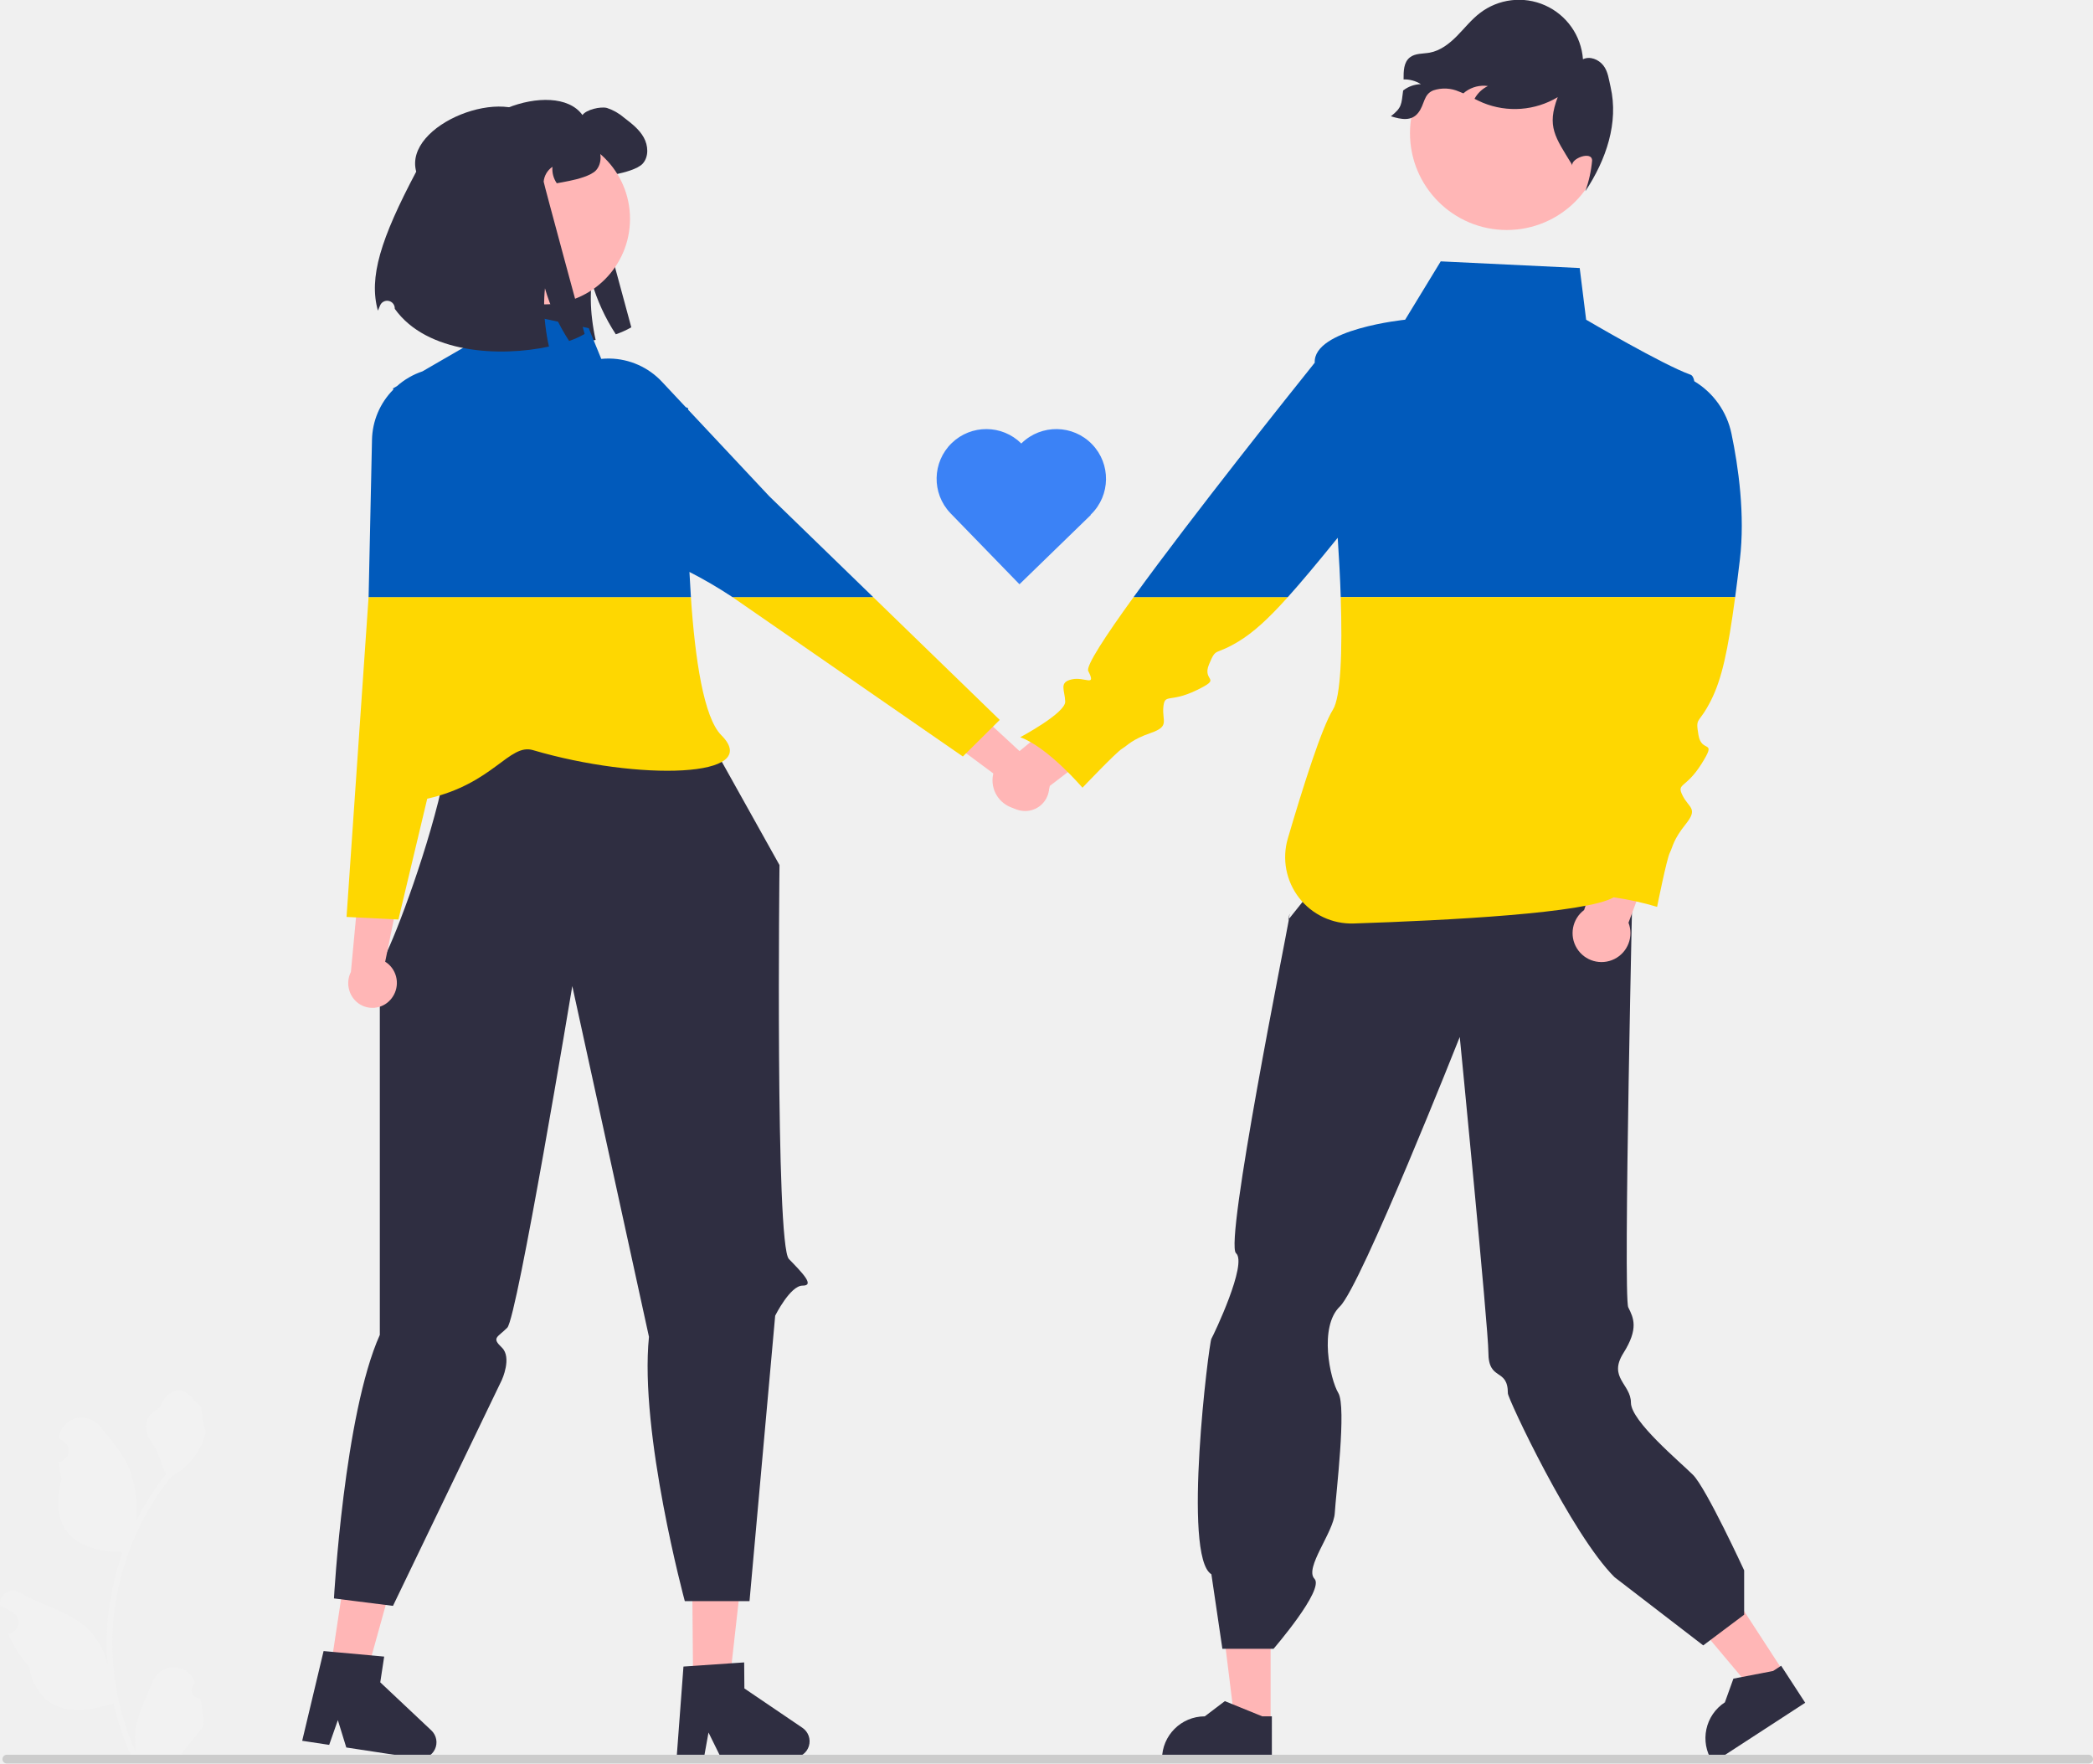
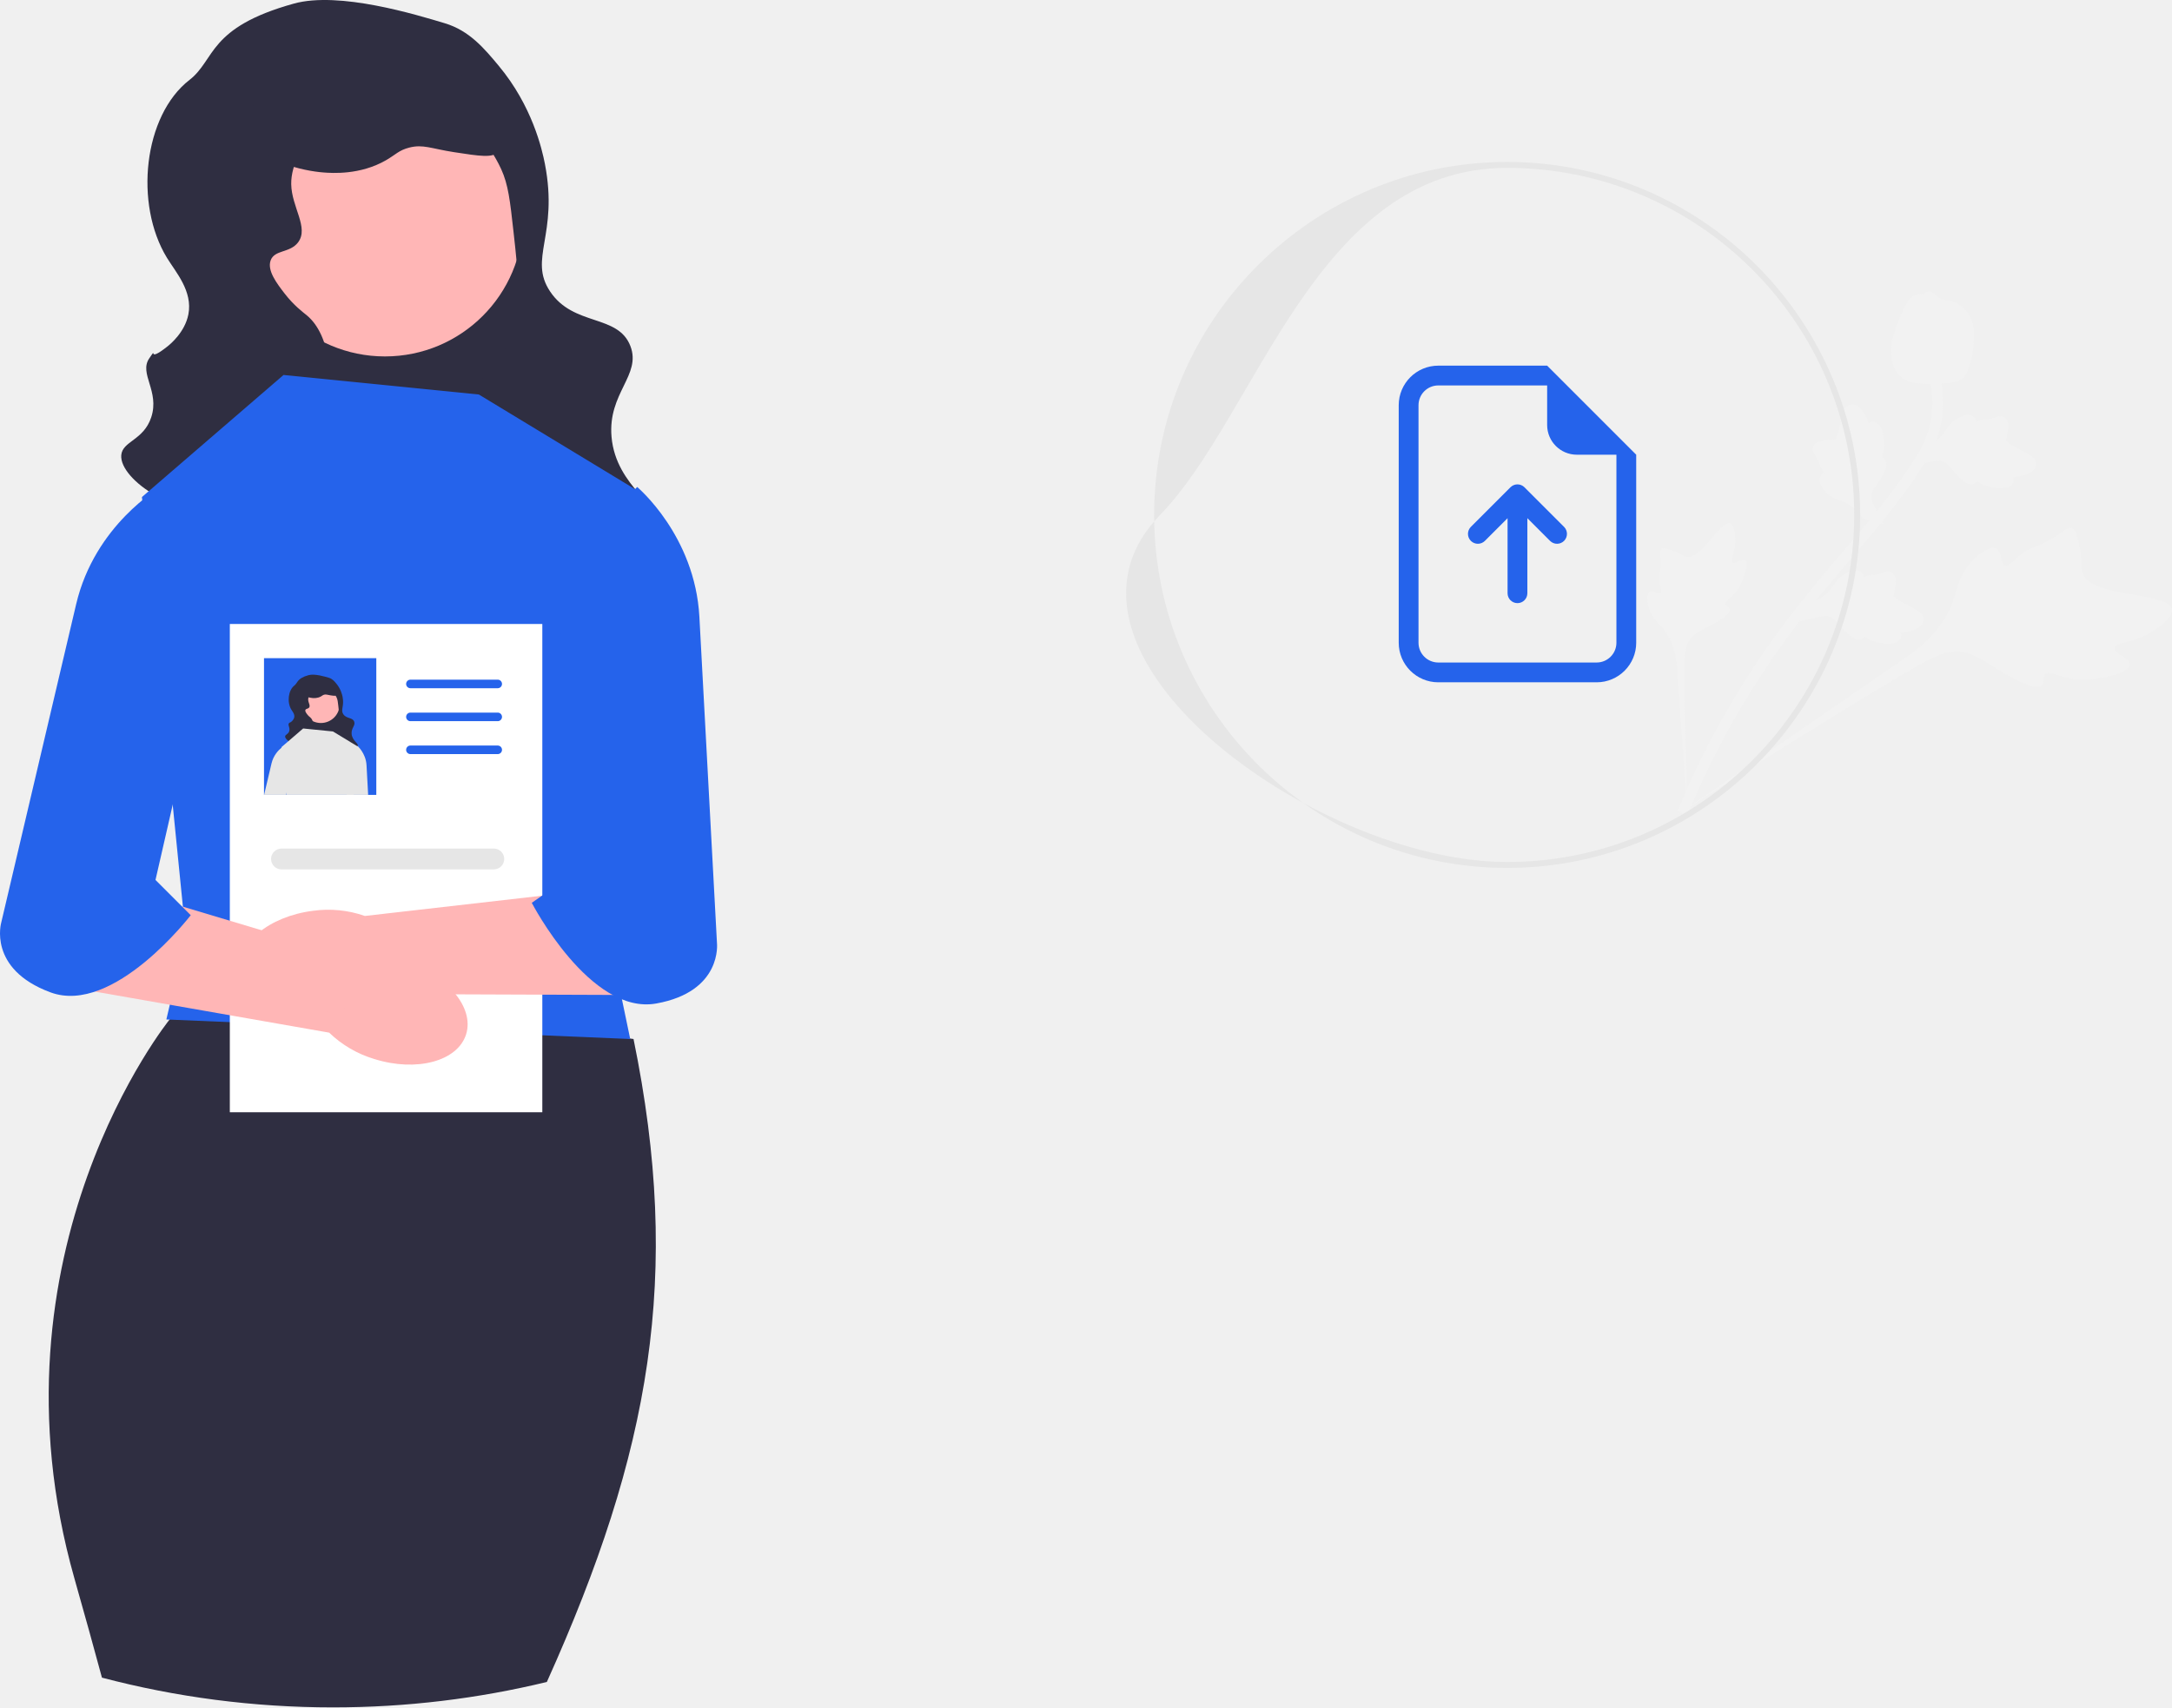
- <svg xmlns="http://www.w3.org/2000/svg" data-name="Layer 1" width="567.338" height="478.016" viewBox="0 0 567.338 478.016">
-   <path d="M441.806,255.712c-3.529-12.867,24.936-23.901,32.41-13.539,1.039-1.473,4.881-2.368,6.643-1.916a13.744,13.744,0,0,1,4.691,2.675c1.988,1.527,4.049,3.109,5.269,5.305,1.229,2.187,1.419,5.17-.235,7.068-1.311,1.509-5.179,2.485-7.149,2.883-1.374.28-2.531.506-3.525.669a6.739,6.739,0,0,1-1.175-4.456,5.47,5.47,0,0,0-2.386,4.013c-.027.334,11.108,41.304,11.108,41.304a24.287,24.287,0,0,1-4.203,1.889,52.848,52.848,0,0,1-6.553-14.28,45.762,45.762,0,0,0,.127,10.168,55.948,55.948,0,0,0,.958,5.631c-13.232,2.856-33.133,1.916-41.792-10.231l-.004-.151a2.067,2.067,0,0,0-3.993-.721c-.21.536-.403 1-.576,1.369C428.9,284.371,432.163,273.932,441.806,255.712Z" transform="translate(-316.3312 -210.9919)" fill="#2f2e41" />
-   <polygon points="187.875 456.283 197.734 456.2 202.098 417.287 187.548 417.41 187.875 456.283" fill="#ffb6b6" />
-   <path d="M533.853,679.343,518.108,668.663l-.059-7.055-3.386.227-10.496.724-2.573.171-1.868,24.935,7.396-.067,1.26-6.991,3.431,6.956,19.601-.164a4.408,4.408,0,0,0,2.439-8.055Z" transform="translate(-316.3312 -210.9919)" fill="#2f2e41" />
-   <polygon points="89.571 452.439 99.318 453.92 109.798 416.192 95.412 414.006 89.571 452.439" fill="#ffb6b6" />
-   <path d="M433.261,680.048l-13.853-13.042,1.06-6.975-3.379-.313-10.477-.95-2.568-.239-5.798,24.323,7.313,1.107,2.353-6.703,2.285,7.412,19.379,2.947a4.408,4.408,0,0,0,3.685-7.566Z" transform="translate(-316.3312 -210.9919)" fill="#2f2e41" />
-   <path d="M499.672,395.413l27.953,50.064s-1.166,102.965,2.549,106.784,7.078,7.244,3.715,7.213-7.434,8.153-7.434,8.153l-6.957,77.364h-17.543s-12.344-45.623-9.713-71.64l-20.782-95.077S456.528,568.188,453.837,570.879s-4.314,2.672-1.484,5.372,0,8.808,0,8.808l-29.498,61.221-16-2.018s2.774-49.979,12.433-71.435V471.432c-.728,8.693,33.303-79.296,12.493-72.691C438.365,396.651,499.672,395.413,499.672,395.413Z" transform="translate(-316.3312 -210.9919)" fill="#2f2e41" />
-   <path d="M422.318,481.805a6.821,6.821,0,0,0-.702-9.488,6.544,6.544,0,0,0-.876-.634l4.751-23.317-10.984-6.574-3.055,32.646a6.802,6.802,0,0,0,1.568,8.155,6.51,6.51,0,0,0,9.183-.651Q422.262,481.874,422.318,481.805Z" transform="translate(-316.3312 -210.9919)" fill="#ffb6b6" />
-   <path d="M593.233,430.754a6.821,6.821,0,0,1-5.816-7.529,6.543,6.543,0,0,1,.228-1.057l-19.113-14.177,3.782-12.229,24.082,22.251a6.802,6.802,0,0,1,4.281,7.116,6.51,6.51,0,0,1-7.268,5.651Q593.321,430.767,593.233,430.754Z" transform="translate(-316.3312 -210.9919)" fill="#ffb6b6" />
-   <circle cx="147.594" cy="59.322" r="23.183" fill="#ffb6b6" />
-   <path d="M437.826,245.399" transform="translate(-316.3312 -210.9919)" fill="#2f2e41" />
-   <polygon points="483.533 453.271 475.415 458.549 451.193 429.75 463.174 421.96 483.533 453.271" fill="#ffb6b6" />
-   <path d="M805.657,672.546,780.694,688.777l-.205-.316a11.59,11.59,0,0,1,3.398-16.034l.001-0,2.31-6.424,10.757-2.072,2.179-1.417Z" transform="translate(-316.3312 -210.9919)" fill="#2f2e41" />
-   <polygon points="344.417 467.102 334.734 467.101 330.128 429.753 344.419 429.754 344.417 467.102" fill="#ffb6b6" />
-   <path d="M661.089,688.195l-29.776-.001v-.377a11.59,11.59,0,0,1,11.59-11.589h.001l5.439-4.126,10.148,4.127,2.599 0Z" transform="translate(-316.3312 -210.9919)" fill="#2f2e41" />
-   <path d="M760.974,447.632l-86.829,1.909-8.607,10.758s.744-3.793.082.373-17.414,87.23-14.247,90.016-6.004,22.02-6.678,23.193-7.933,59.07,0,63.831l2.98,20.209h13.866s13.891-16.075,11.095-18.989,5.2-12.604,5.505-17.8,3.225-28.764.963-32.542-5.319-17.96.418-23.458,32.498-73.057,32.498-73.057,7.776,79.202,7.758,85.421c-.024,8.088,5.287,4.085,5.287,11.185,0,1.434,17.294,38.303,28.916,49.827l24.035,18.488,11.093-8.32v-12.018s-10.28-22.298-13.866-25.884-16.827-14.563-16.827-19.584-6.233-6.77-2.041-13.426,2.758-9.525,1.324-12.394,1.286-120.415,1.286-120.415Z" transform="translate(-316.3312 -210.9919)" fill="#2f2e41" />
-   <circle cx="408.437" cy="36.107" r="26.238" fill="#ffb6b6" />
-   <path d="M745.729,457.66l7.386-22.233,13.289,2.447-8.645,23.228a7.843,7.843,0,1,1-12.03-3.442Z" transform="translate(-316.3312 -210.9919)" fill="#ffb6b6" />
-   <path d="M592.555,414.694l18.096-14.878,9.942,9.152L600.901,424.017a7.843,7.843,0,1,1-8.346-9.323Z" transform="translate(-316.3312 -210.9919)" fill="#ffb6b6" />
-   <path d="M693.353,242.509c2.829.878,5.556,1.396,7.395-.924s1.359-4.973,4.095-6.092a9.679,9.679,0,0,1,6.989.324c.398.148.786.314,1.165.481.213-.185.425-.36.656-.527a8.337,8.337,0,0,1,6-1.461,8.18,8.18,0,0,0-3.633,3.467c.758.379,1.525.758,2.302,1.082a22.697,22.697,0,0,0,20.254-1.535c-3.032,7.987-.675,10.834,3.772,18.128l.176.425c-.444-1.913,5.371-4.123,5.371-1.35a33.125,33.125,0,0,1-1.849,8.32c5.704-8.588,9.069-18.636,6.859-28.278-.471-2.024-.684-4.197-1.969-5.842-1.285-1.636-3.651-2.598-5.519-1.673a17.396,17.396,0,0,0-27.992-12.48c-2.311,1.784-4.132,4.123-6.194,6.203s-4.502,3.975-7.386,4.493c-1.83.324-3.892.129-5.352,1.285-1.692,1.34-1.71,3.698-1.701,5.963a8.327,8.327,0,0,1,4.687,1.285,8.148,8.148,0,0,0-4.733,1.664.508.508,0,0,0-.074.055C696.172,239.328,696.375,240.133,693.353,242.509Z" transform="translate(-316.3312 -210.9919)" fill="#2f2e41" />
-   <path d="M370.59,671.321a2.269,2.269,0,0,1-1.645-3.933l.155-.618q-.031-.074-.062-.148a6.094,6.094,0,0,0-11.241.042c-1.839,4.428-4.179,8.864-4.756,13.546a18.029,18.029,0,0,0,.316,6.2,72.281,72.281,0,0,1-6.575-30.021,69.764,69.764,0,0,1,.433-7.783q.358-3.178.995-6.31a73.119,73.119,0,0,1,14.5-30.99,19.459,19.459,0,0,0,8.093-8.397,14.843,14.843,0,0,0,1.35-4.056c-.394.052-1.486-5.949-1.188-6.317-.549-.833-1.532-1.247-2.131-2.06-2.982-4.043-7.091-3.337-9.236,2.157-4.582,2.313-4.627,6.148-1.815,9.837,1.789,2.347,2.035,5.522,3.604,8.035-.162.207-.329.407-.491.614a73.591,73.591,0,0,0-7.681,12.169,30.592,30.592,0,0,0-1.826-14.21c-1.748-4.217-5.025-7.769-7.91-11.415a6.279,6.279,0,0,0-11.184,3.083q-.009.081-.017.161.643.363,1.259.77a3.078,3.078,0,0,1-1.241,5.602l-.063.01a30.626,30.626,0,0,0,.807,4.579c-3.702,14.316,4.29,19.53,15.701,19.764.252.129.497.258.749.381a75.115,75.115,0,0,0-4.043,19.028,71.243,71.243,0,0,0,.052,11.503l-.019-.136a18.826,18.826,0,0,0-6.427-10.87c-4.946-4.063-11.933-5.559-17.268-8.824a3.533,3.533,0,0,0-5.411,3.437l.022.143a20.677,20.677,0,0,1,2.319,1.117q.643.363,1.259.77a3.078,3.078,0,0,1-1.241,5.602l-.063.01c-.045.006-.084.013-.129.019a30.654,30.654,0,0,0,5.639,8.829c2.315,12.497,12.256,13.683,22.89,10.044h.006a75.093,75.093,0,0,0,5.044,14.726h18.02c.065-.2.123-.407.181-.607a20.474,20.474,0,0,1-4.986-.297c1.337-1.641,2.674-3.294,4.011-4.935a1.121,1.121,0,0,0,.084-.097c.678-.84,1.363-1.673,2.041-2.512l0-.001a29.99,29.99,0,0,0-.879-7.64Z" transform="translate(-316.3312 -210.9919)" fill="#f2f2f2" />
-   <path d="M316.999,687.818a1.186,1.186,0,0,0,1.19,1.19h564.29a1.19,1.19,0,1,0,0-2.38h-564.29A1.187,1.187,0,0,0,316.999,687.818Z" transform="translate(-316.3312 -210.9919)" fill="#ccc" />
-   <path d="M503.213,366.022c.111,2.279.242,4.56.394,6.82h11.261l-.161-.111A121.192,121.192,0,0,0,503.213,366.022Z" transform="translate(-316.3312 -210.9919)" fill="none" />
-   <path d="M410.267,459.537l14.065.698,7.806-32.744c17.946-4.035,22.203-15.069,28.655-13.17,28.622,8.426,62.638,7.533,51.062-4.042-4.746-4.746-7.11-20.5-8.248-37.437h-87.366Z" transform="translate(-316.3312 -210.9919)" fill="#fed701" />
-   <polygon points="198.537 161.851 260.993 205.057 270.992 195.141 236.689 161.851 198.537 161.851" fill="#fed701" />
-   <path d="M524.86,345.514,502.855,322.038c.007-.246.012-.386.012-.386l-.671-.317-6.401-6.829a19.867,19.867,0,0,0-14.211-6.326,20.389,20.389,0,0,0-2.273.092l-3.397-8.322-28.416-6.028-5.642,11.357-11.017,6.378a19.901,19.901,0,0,0-6.907,3.999l-1.076.623.08.327a19.838,19.838,0,0,0-5.77,13.604l-.914,42.49-.01.142h87.366c-.152-2.26-.283-4.541-.394-6.82a121.192,121.192,0,0,1,11.495,6.709l.161.111h38.152Z" transform="translate(-316.3312 -210.9919)" fill="#015abb" />
-   <path d="M611.318,392.877c2.271,4.488-.919,1.46-4.488,2.271-3.569.811-1.839,2.92-1.758,6.029s-12.194,9.652-12.194,9.652c7.489,2.677,16.87,13.681,16.87,13.681s9.085-9.571,10.734-10.571c1.649-1,2.569-2.46,7.787-4.272,5.218-1.811,3.028-3.19,3.407-7.029.379-3.839,1.649-1,8.976-4.542s1.379-2.19,3.407-7.029c2.028-4.84,1.379-2.19,7.976-6.191,3.965-2.405,7.904-5.937,13.384-12.033H623.607C615.895,383.496,610.644,391.544,611.318,392.877Z" transform="translate(-316.3312 -210.9919)" fill="#fed701" />
-   <path d="M787.938,362.778c1.465-12.211-.388-25.251-2.272-34.267a21.716,21.716,0,0,0-10.058-14.167c-.191-.979-.531-1.606-1.052-1.791-7.458-2.651-28.277-14.899-28.277-14.899l-1.745-14.006L706.86,281.837l-9.64,15.816s-24.972,2.51-24.509,11.652c-6.048,7.543-32.968,41.249-49.104,63.538h41.813c3.637-4.046,7.953-9.219,13.41-15.949.037-.046.072-.093.109-.139.367,5.456.649,10.914.817,16.088H786.67C787.076,369.808,787.494,366.474,787.938,362.778Z" transform="translate(-316.3312 -210.9919)" fill="#015abb" />
-   <path d="M786.67,372.843H679.756c.477,14.703.022,27.101-2.118,30.515-3.004,4.792-8.089,20.829-12.222,34.91a17.995,17.995,0,0,0,17.859,23.046c25.642-.845,63.164-2.802,70.477-7.093a81.014,81.014,0,0,1,11.758,2.584s2.588-12.94,3.45-14.665c.863-1.725.863-3.45,4.313-7.764,3.451-4.313.863-4.313-.863-7.764-1.725-3.45.863-1.725,5.176-8.626,4.313-6.901,0-2.588-.863-7.764-.863-5.176,0-2.588,3.451-9.489C783.033,395.016,784.708,387.513,786.67,372.843Z" transform="translate(-316.3312 -210.9919)" fill="#fed701" />
-   <path d="M429.153,257.519c-3.529-12.867,24.936-23.901,32.41-13.539,1.039-1.473,4.881-2.368,6.643-1.916a13.744,13.744,0,0,1,4.691,2.675c1.988,1.527,4.049,3.109,5.269,5.305,1.229,2.187,1.419,5.17-.235,7.068-1.311,1.509-5.179,2.485-7.149,2.883-1.374.28-2.531.506-3.525.669a6.739,6.739,0,0,1-1.175-4.456,5.47,5.47,0,0,0-2.386,4.013c-.027.334,11.108,41.304,11.108,41.304a24.287,24.287,0,0,1-4.203,1.889,52.848,52.848,0,0,1-6.553-14.28,45.762,45.762,0,0,0,.127,10.168,55.95,55.95,0,0,0,.958,5.631c-13.232,2.856-33.133,1.916-41.792-10.231l-.004-.151a2.067,2.067,0,0,0-3.993-.721c-.21.536-.403 1-.576,1.369C416.247,286.179,419.51,275.74,429.153,257.519Z" transform="translate(-316.3312 -210.9919)" fill="#2f2e41" />
-   <path d="M593.272,331.109l0,0c-.034.033-.065.067-.098.1a13.472,13.472,0,0,0-18.874-.102l0,0a13.472,13.472,0,0,0-.401,18.921l-.003.003.126.13,0,0,18.649,19.202L612.003,350.587l-.054-.055c.032-.031.066-.06.099-.091l0,0a13.474,13.474,0,0,0,.278-19.054l0,0A13.474,13.474,0,0,0,593.272,331.109Z" transform="translate(-316.3312 -210.9919)" fill="#3b82f6" />
+ <svg xmlns="http://www.w3.org/2000/svg" width="732.198" height="575.594" viewBox="0 0 732.198 575.594">
+   <g>
+     <rect x="88.319" y="73.528" width="95.624" height="90.678" transform="translate(-12.96953 16.73948) rotate(-6.71736)" fill="#2f2e41" />
+     <circle cx="129.773" cy="73.535" r="46.624" fill="#ffb6b6" />
+     <path d="M99.033,1.22h0c-29.055,8.066-26.349,18.897-35.152,25.721-15.51,12.024-18.676,41.842-7.602,59.968,2.959,4.843,8.748,11.243,7.226,19.07-1.169,6.008-6.101,10.052-7.03,10.788-7.603,6.029-2.957-.625-6.164,4.046-3.54,5.156,3.574,11.013,.677,19.841-2.569,7.827-9.739,8.036-10.112,12.812-.641,8.223,19.481,22.235,38.722,18.68,17.131-3.165,28.237-19.271,30.913-33.522,1.793-9.547,1.168-25.531-7.132-32.362-1.164-.958-4.306-3.24-7.514-7.415-2.538-3.304-5.879-7.654-4.625-11.076,1.336-3.646,6.488-2.416,9.246-6.069,3.74-4.954-2.212-11.878-2.314-19.648-.172-13.157,16.403-30.959,36.211-30.826,22.471,.15,33.431,23.276,34.581,25.808,2.384,5.249,2.971,10.531,4.144,21.093,1.684,15.158,2.74,24.658-.862,34.963-5.181,14.822-14.063,14.332-15.311,25.044-1.946,16.702,18.132,30.88,20.424,32.456,16.986,11.684,40.719,13.003,43.921,6.447,2.886-5.907-13.629-12.623-15.126-29.76-1.297-14.851,10.147-20.773,6.353-30.63-4.177-10.85-19.132-6.501-27.067-18.393-7.407-11.1,2.908-18.957-1.739-42.957-.983-5.077-4.323-19.587-15.511-33.035-4.929-5.924-9.942-11.95-18.302-14.445-9.359-2.794-35.486-10.867-50.855-6.601l-0,0Z" fill="#2f2e41" />
+     <path d="M84.207,44.469c2.395,9.998,18.206,13.173,24.852,13.674,2.815,.212,12.326,.928,21.093-4.144,3.24-1.875,4.327-3.353,7.801-4.239,4.703-1.199,7.324,.335,15.122,1.539,8.671,1.339,13.006,2.009,14.929-.098,3.143-3.444-.714-13.045-5.589-19.263-9.014-11.497-23.296-13.703-29.957-14.733-7.61-1.176-23.053-3.562-35.829,5.88-1.708,1.262-14.856,11.226-12.422,21.384h0Z" fill="#2f2e41" />
+   </g>
+   <g>
+     <path d="M717.9,224.129c.216-2.364-5.309-3.663-5.003-5.728,.305-2.058,5.896-1.484,11.915-5.06,1.085-.645,7.925-4.709,7.351-7.905-1.088-6.059-27.856-3.672-30.227-12.506-.52-1.939,.079-4.624-1.337-10.712-.563-2.422-1.05-3.684-2.1-4.105-1.49-.598-2.812,1.019-6.568,3.361-5.633,3.512-6.616,2.343-10.674,5.461-3.012,2.315-4.053,4.175-5.327,3.762-1.804-.585-.885-4.687-2.941-5.747-2.097-1.082-5.876,1.734-8.211,4.201-4.381,4.629-4.945,9.366-6.473,13.672-1.66,4.679-5.235,11.035-13.862,17.453l-78.639,54.194c16.539-10.829,62.76-39.876,80.739-50.088,5.19-2.948,10.635-5.808,16.459-4.278,5.607,1.473,10.891,6.838,19.897,10.54,1.052,.432,3.995,1.598,5.366,.363,1.133-1.022,.159-2.754,1.203-3.723,1.4-1.3,4.288,.761,9.089,1.566,3.385,.567,6,.221,8.249-.077,.678-.09,10.807-1.494,11.094-4.64l-0-0-0,0Z" fill="#f2f2f2" />
+     <path d="M588.305,188.847c-1.098-.788-3.329,1.549-4.255,.803-.922-.743,.973-3.322,.954-7.308-.003-.719-.024-5.249-1.759-5.889-3.288-1.214-9.839,12.612-14.86,11.227-1.102-.304-2.247-1.373-5.643-2.435-1.351-.422-2.111-.547-2.621-.154-.723,.559-.311,1.674-.246,4.194,.099,3.778-.759,3.923-.399,6.814,.267,2.146,.88,3.194,.309,3.7-.807,.717-2.556-.918-3.669-.215-1.136,.717-.844,3.384-.307,5.242,1.008,3.486,3.17,5.13,4.843,7.122,1.817,2.165,3.906,5.753,4.566,11.839l3.909,54.233c-.543-11.242-1.463-42.308-1.288-54.079,.051-3.398,.218-6.896,2.65-9.313,2.341-2.327,6.499-3.372,10.914-6.724,.516-.392,1.937-1.5,1.726-2.529-.174-.851-1.306-.873-1.48-1.665-.234-1.062,1.611-1.885,3.391-4.009,1.255-1.498,1.84-2.881,2.343-4.071,.152-.359,2.385-5.735,.923-6.784l-0,0-0,0Z" fill="#f2f2f2" />
+     <path d="M606.598,209.551l3.6-6.365,.624-.228c2.888-1.055,5.057-2.557,6.45-4.464,.222-.303,.427-.618,.637-.938,.832-1.269,1.865-2.847,3.949-4.051,1.164-.669,4.08-2.059,5.759-.411,.456,.438,.671,.949,.765,1.433,.092-.037,.185-.074,.286-.114,1.235-.471,1.978-.518,2.693-.564,.55-.035,1.117-.071,2.176-.362,.465-.127,.848-.257,1.172-.365,.979-.327,2.202-.676,3.315,.15,1.159,.925,1.069,2.372,1.01,3.33-.104,1.709-.378,2.797-.56,3.519-.067,.263-.141,.56-.146,.665-.025,.848,3.503,2.591,4.827,3.254,2.981,1.481,5.56,2.762,5.294,5.126-.189,1.691-1.841,2.913-5.048,3.724-.999,.252-1.921,.326-2.702,.341,.238,.554,.336,1.209,.052,1.922h0c-.674,1.686-2.936,2.229-6.724,1.619-.942-.149-2.208-.354-3.671-1.071-.689-.338-1.259-.712-1.741-1.039-.207,.266-.485,.515-.872,.699-1.136,.543-2.459,.235-3.915-.974-1.619-1.306-2.773-2.63-3.792-3.796-.891-1.017-1.66-1.89-2.417-2.364-1.417-.861-3.225-.536-5.442-.022l-5.58,1.346-0-0,0-0Z" fill="#f2f2f2" />
+     <path d="M635.022,176.708l-7.07-1.868-.379-.546c-1.753-2.526-3.756-4.243-5.954-5.107-.349-.137-.706-.257-1.069-.379-1.439-.483-3.227-1.082-4.92-2.792-.943-.956-3.027-3.424-1.859-5.467,.308-.552,.748-.89,1.192-1.104-.06-.08-.118-.161-.182-.248-.769-1.075-1.003-1.781-1.228-2.462-.174-.523-.352-1.062-.902-2.013-.241-.417-.464-.756-.65-1.041-.564-.864-1.213-1.959-.695-3.245,.601-1.355,2.023-1.636,2.965-1.822,1.68-.333,2.802-.344,3.546-.351,.272-.002,.578-.005,.681-.028,.827-.191,1.617-4.045,1.923-5.494,.676-3.259,1.262-6.078,3.615-6.421,1.684-.247,3.284,1.042,4.882,3.939,.497,.902,.802,1.775,1.015,2.527,.475-.371,1.084-.632,1.846-.538h0c1.802,.225,2.901,2.274,3.272,6.094,.095,.949,.217,2.226-.105,3.823-.152,.752-.369,1.398-.563,1.948,.31,.133,.621,.339,.897,.666,.813,.961,.851,2.319,.051,4.034-.852,1.898-1.841,3.349-2.71,4.631-.758,1.119-1.407,2.085-1.674,2.938-.473,1.589,.3,3.255,1.359,5.269l2.718,5.056-0-0-0,0Z" fill="#f2f2f2" />
+     <path d="M644.513,157.148l3.6-6.365,.624-.228c2.888-1.055,5.057-2.557,6.45-4.464,.222-.303,.427-.618,.637-.938,.832-1.269,1.865-2.847,3.949-4.051,1.164-.669,4.08-2.059,5.759-.411,.456,.438,.671,.949,.765,1.433,.092-.037,.185-.074,.286-.114,1.235-.471,1.978-.518,2.693-.564,.55-.035,1.117-.071,2.176-.362,.465-.127,.848-.257,1.172-.365,.979-.327,2.202-.676,3.315,.15,1.159,.925,1.069,2.372,1.01,3.33-.104,1.709-.378,2.797-.56,3.519-.067,.263-.141,.56-.146,.665-.025,.848,3.503,2.591,4.827,3.254,2.981,1.481,5.56,2.762,5.294,5.126-.189,1.691-1.841,2.913-5.048,3.724-.999,.252-1.921,.326-2.702,.341,.238,.554,.336,1.209,.052,1.922h0c-.674,1.686-2.936,2.229-6.724,1.619-.942-.149-2.208-.354-3.671-1.071-.689-.338-1.259-.712-1.741-1.039-.207,.266-.485,.515-.872,.699-1.136,.543-2.459,.235-3.915-.974-1.619-1.306-2.773-2.63-3.792-3.796-.891-1.017-1.66-1.89-2.417-2.364-1.417-.861-3.225-.536-5.442-.022l-5.58,1.346-0-0,0-0Z" fill="#f2f2f2" />
+     <path d="M567.846,275.798l-.674-1.666,.732-1.64-.732,1.64-1.558-.876c.074-.15,.218-.514,.448-1.08,1.261-3.099,5.094-12.531,12.586-26.333,5.23-9.635,11.134-19.158,17.552-28.31,6.428-9.166,11.825-15.721,16.162-20.991,3.272-3.974,6.455-7.709,9.558-11.346,8.287-9.718,16.114-18.899,23.34-30.104,1.614-2.501,4.972-7.707,5.903-15.16,.539-4.322,.187-8.762-1.052-13.192l3.464-.968c1.364,4.894,1.752,9.809,1.153,14.608-1.032,8.263-4.69,13.936-6.448,16.662-7.354,11.403-15.257,20.671-23.625,30.482-3.09,3.624-6.261,7.342-9.519,11.3-4.297,5.22-9.646,11.719-15.992,20.767-6.343,9.042-12.174,18.449-17.339,27.961-7.396,13.629-11.172,22.921-12.412,25.973-.663,1.629-.802,1.971-1.546,2.269v-0Z" fill="#f2f2f2" />
+     <path d="M641.423,127.505c-.119-.086-.238-.177-.354-.274-2.382-1.927-3.604-5.072-3.634-9.347-.011-2.009,.582-3.863,1.763-7.561,.181-.571,1.133-3.442,3.01-6.983,1.226-2.314,1.898-3.166,2.877-3.64,1.087-.53,2.271-.592,3.407-.389,.165-.305,.402-.571,.735-.776,1.374-.855,2.578,.259,3.236,.852,.328,.307,.736,.692,1.24,1.019,.791,.516,1.367,.586,2.236,.695,.832,.104,1.867,.233,3.128,.804,2.493,1.115,3.864,3.043,4.317,3.678,2.39,3.327,2.171,6.898,1.917,11.033-.053,.828-.321,3.787-1.562,7.212-.895,2.471-1.636,3.321-2.302,3.87-1.364,1.131-2.786,1.315-6.205,1.518-3.574,.216-5.366,.323-6.738,.184-3.19-.329-5.194-.535-7.07-1.893l-0,0h-0Z" fill="#f2f2f2" />
+   </g>
+   <path d="M184.348,567.021c-23.12,5.608-47.273,8.573-72.114,8.573-26.907,0-53.014-3.476-77.867-10.028-2.71-10.028-5.786-21.132-9.272-33.414-31.282-110.281,32.093-188.47,32.093-188.47l15.636-12.337,140.742,18.922c16.38,79.854,5.719,139.109-29.217,216.754l0-0Z" fill="#2f2e41" />
+   <polygon points="161.422 132.995 95.581 126.411 47.847 167.562 62.661 315.704 56.077 343.686 212.449 350.27 204.219 310.766 215.741 165.916 161.422 132.995" fill="#2563eb" />
+   <rect x="77.475" y="210.358" width="105.345" height="164.602" fill="#fff" />
+   <path d="M167.789,232.013h-29.435c-.796,0-1.444-.648-1.444-1.444s.648-1.444,1.444-1.444h29.435c.796,0,1.444,.648,1.444,1.444s-.648,1.444-1.444,1.444Z" fill="#2563eb" />
+   <path d="M167.789,243.118h-29.435c-.796,0-1.444-.648-1.444-1.444s.648-1.444,1.444-1.444h29.435c.796,0,1.444,.648,1.444,1.444s-.648,1.444-1.444,1.444Z" fill="#2563eb" />
+   <path d="M167.789,254.223h-29.435c-.796,0-1.444-.648-1.444-1.444s.648-1.444,1.444-1.444h29.435c.796,0,1.444,.648,1.444,1.444s-.648,1.444-1.444,1.444Z" fill="#2563eb" />
+   <path d="M166.467,293.089H94.891c-1.936,0-3.511-1.575-3.511-3.511s1.575-3.511,3.511-3.511h71.577c1.936,0,3.511,1.575,3.511,3.511s-1.575,3.511-3.511,3.511Z" fill="#e6e6e6" />
+   <path id="b-57" d="M126.201,357.02c14.241,4.463,28.088,.733,30.927-8.331s-6.404-20.027-20.651-24.49c-5.667-1.861-11.697-2.338-17.585-1.39l-60.58-18.15-38.447,27.505,91.097,15.961c4.296,4.14,9.522,7.19,15.239,8.896Z" fill="#ffb6b6" />
+   <path d="M54.051,164.27s-22.072,12.613-28.378,39.414L.448,310.891s-4.73,15.766,16.554,23.649c21.284,7.883,47.297-26.013,47.297-26.013l-11.88-11.88,22.916-100.056-21.284-32.32v-0Z" fill="#2563eb" />
+   <path id="c-58" d="M109.781,341.175c-14.805,1.883-27.778-4.23-28.974-13.653-1.197-9.422,9.835-18.584,24.646-20.466,5.906-.833,11.926-.239,17.555,1.732l62.831-7.185,32.996,33.852-92.484-.351c-4.959,3.317-10.641,5.399-16.569,6.07Z" fill="#ffb6b6" />
+   <path d="M214.784,164.164s19.503,16.306,20.985,43.8l5.929,109.975s1.876,16.353-20.464,20.36-41.97-33.945-41.97-33.945l13.789-9.599-4.916-102.529,26.649-28.061h0Z" fill="#2563eb" />
+   <rect x="88.997" y="221.881" width="37.859" height="46.089" fill="#2563eb" />
+   <path d="M99.104,256.282l-2.601,11.391-.066,.296h-7.407c.889-3.753,1.992-8.395,2.502-10.617,.642-2.699,2.321-4.444,3.391-5.317,.543-.477,.938-.691,.938-.691l3.243,4.938h-0Z" fill="#e6e6e6" />
+   <path d="M124.107,267.969h-7.21l-.593-12.362,3.95-4.164,.115-.115s2.979,2.485,3.193,6.683c.115,2.09,.346,6.288,.543,9.958Z" fill="#e6e6e6" />
+   <path d="M508.068,292.594c-65.617,0-119-53.383-119-119s53.383-119,119-119,119,53.383,119,119-53.383,119-119,119Zm0-236c-64.514,0-84,83-117,117-44.932,46.294,52.486,117,117,117s117-52.486,117-117-52.486-117-117-117Z" fill="#e6e6e6" />
+   <path d="M514.884,199.993c0,1.842-1.494,3.336-3.336,3.336s-3.336-1.494-3.336-3.336v-25.306l-7.646,7.653c-1.304,1.304-3.419,1.304-4.724,0s-1.304-3.419,0-4.724l13.344-13.344c1.301-1.304,3.413-1.307,4.718-.006l.006,.006,13.344,13.344c1.304,1.304,1.304,3.419,0,4.724s-3.419,1.304-4.724,0l-7.646-7.653v25.306Z" fill="#2563eb" />
+   <path d="M551.58,216.673v-63.383l-30.023-30.023h-36.695c-7.37,0-13.344,5.974-13.344,13.344v80.062c0,7.37,5.974,13.344,13.344,13.344h53.375c7.37,0,13.344-5.974,13.344-13.344Zm-30.023-73.391c0,5.527,4.481,10.008,10.008,10.008h13.344v63.383c0,3.685-2.987,6.672-6.672,6.672h-53.375c-3.685,0-6.672-2.987-6.672-6.672v-80.062c0-3.685,2.987-6.672,6.672-6.672h36.695v13.344Z" fill="#2563eb" />
+   <g>
+     <rect x="102.556" y="237.413" width="12.966" height="12.295" transform="translate(-27.74113 14.42648) rotate(-6.71736)" fill="#2f2e41" />
+     <circle cx="108.177" cy="237.414" r="6.322" fill="#ffb6b6" />
+     <path d="M104.009,227.608h0c-3.94,1.094-3.573,2.562-4.766,3.488-2.103,1.63-2.532,5.674-1.031,8.131,.401,.657,1.186,1.525,.98,2.586-.158,.815-.827,1.363-.953,1.463-1.031,.817-.401-.085-.836,.549-.48,.699,.485,1.493,.092,2.69-.348,1.061-1.321,1.09-1.371,1.737-.087,1.115,2.642,3.015,5.251,2.533,2.323-.429,3.829-2.613,4.192-4.545,.243-1.294,.158-3.462-.967-4.388-.158-.13-.584-.439-1.019-1.006-.344-.448-.797-1.038-.627-1.502,.181-.494,.88-.328,1.254-.823,.507-.672-.3-1.611-.314-2.664-.023-1.784,2.224-4.198,4.91-4.18,3.047,.02,4.533,3.156,4.689,3.499,.323,.712,.403,1.428,.562,2.86,.228,2.055,.371,3.344-.117,4.741-.702,2.01-1.907,1.943-2.076,3.396-.264,2.265,2.459,4.187,2.769,4.401,2.303,1.584,5.521,1.763,5.956,.874,.391-.801-1.848-1.712-2.051-4.035-.176-2.014,1.376-2.817,.861-4.153-.566-1.471-2.594-.882-3.67-2.494-1.004-1.505,.394-2.57-.236-5.825-.133-.688-.586-2.656-2.103-4.479-.668-.803-1.348-1.62-2.482-1.959-1.269-.379-4.812-1.474-6.896-.895l-0,0Z" fill="#2f2e41" />
+     <path d="M101.999,233.472c.325,1.356,2.469,1.786,3.37,1.854,.382,.029,1.671,.126,2.86-.562,.439-.254,.587-.455,1.058-.575,.638-.163,.993,.045,2.05,.209,1.176,.182,1.764,.272,2.024-.013,.426-.467-.097-1.769-.758-2.612-1.222-1.559-3.159-1.858-4.062-1.998-1.032-.159-3.126-.483-4.858,.797-.232,.171-2.014,1.522-1.684,2.9h0Z" fill="#2f2e41" />
+   </g>
+   <polygon points="120.519 251.608 119.218 267.969 96.52 267.969 96.503 267.673 94.923 252.036 94.906 251.855 99.713 247.723 101.194 246.439 102.198 245.583 104.783 245.847 112.223 246.587 112.239 246.587 114.741 248.102 118.477 250.373 120.255 251.443 120.519 251.608" fill="#e6e6e6" />
</svg>
